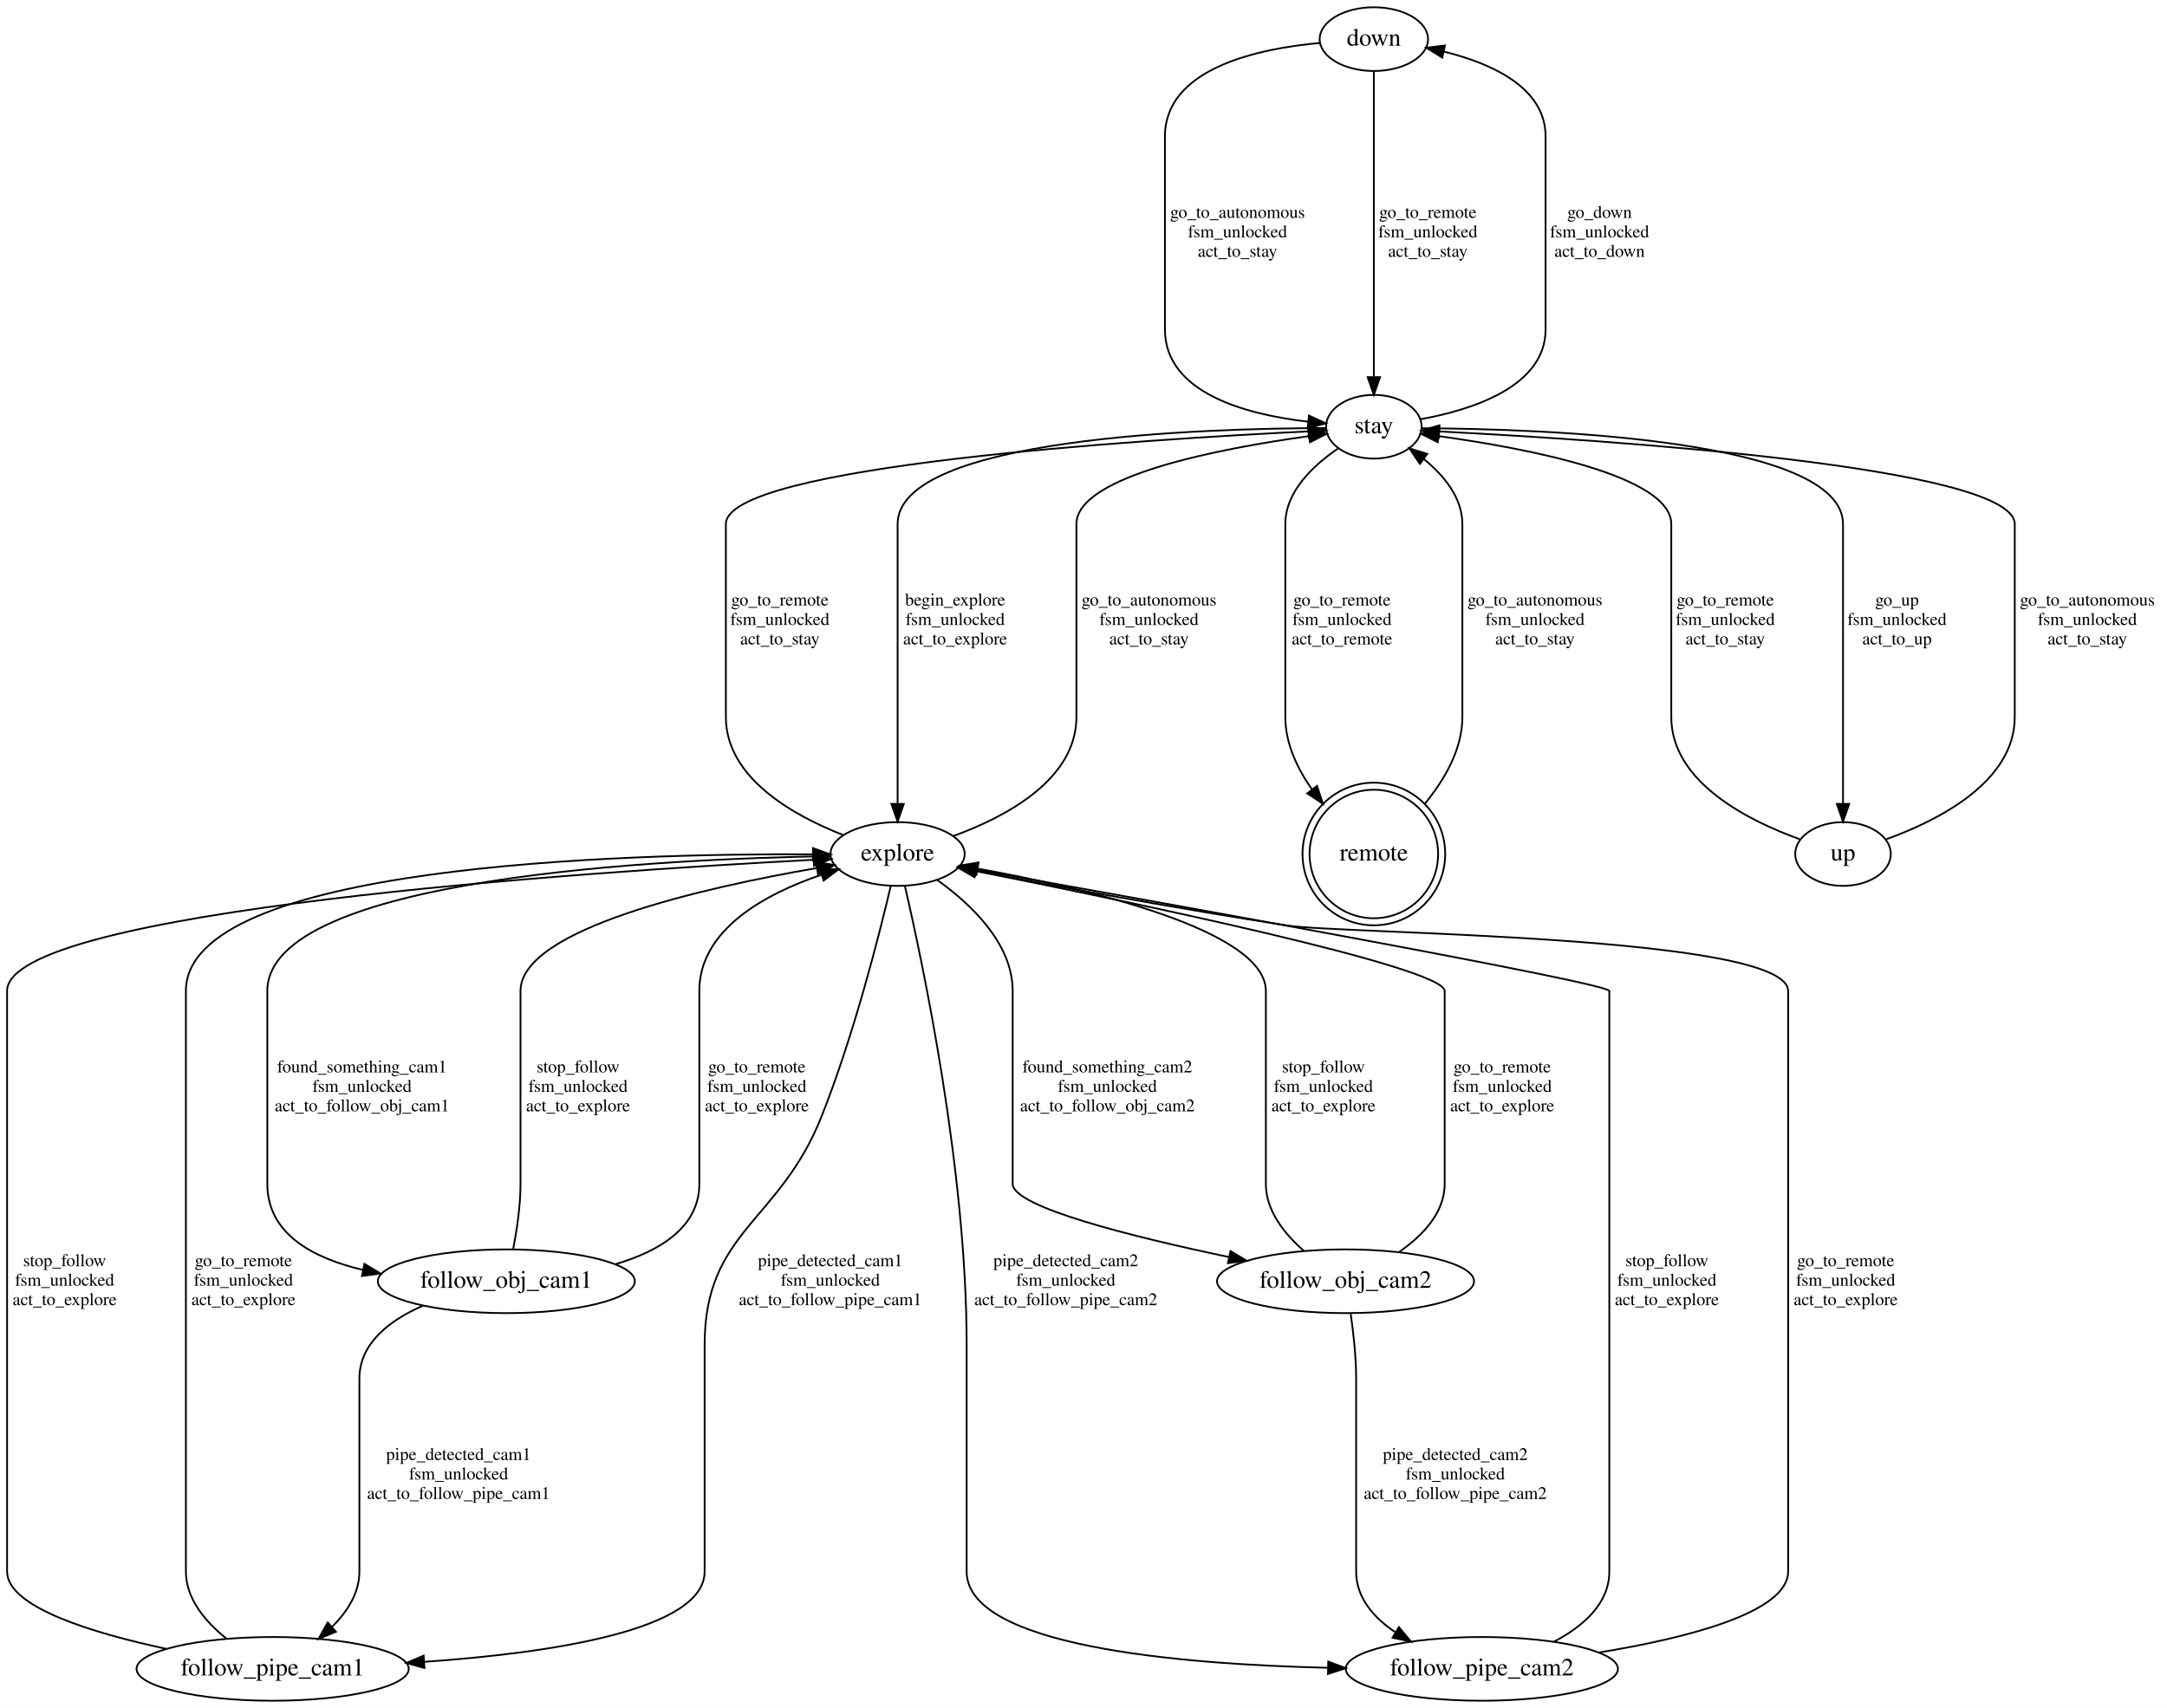
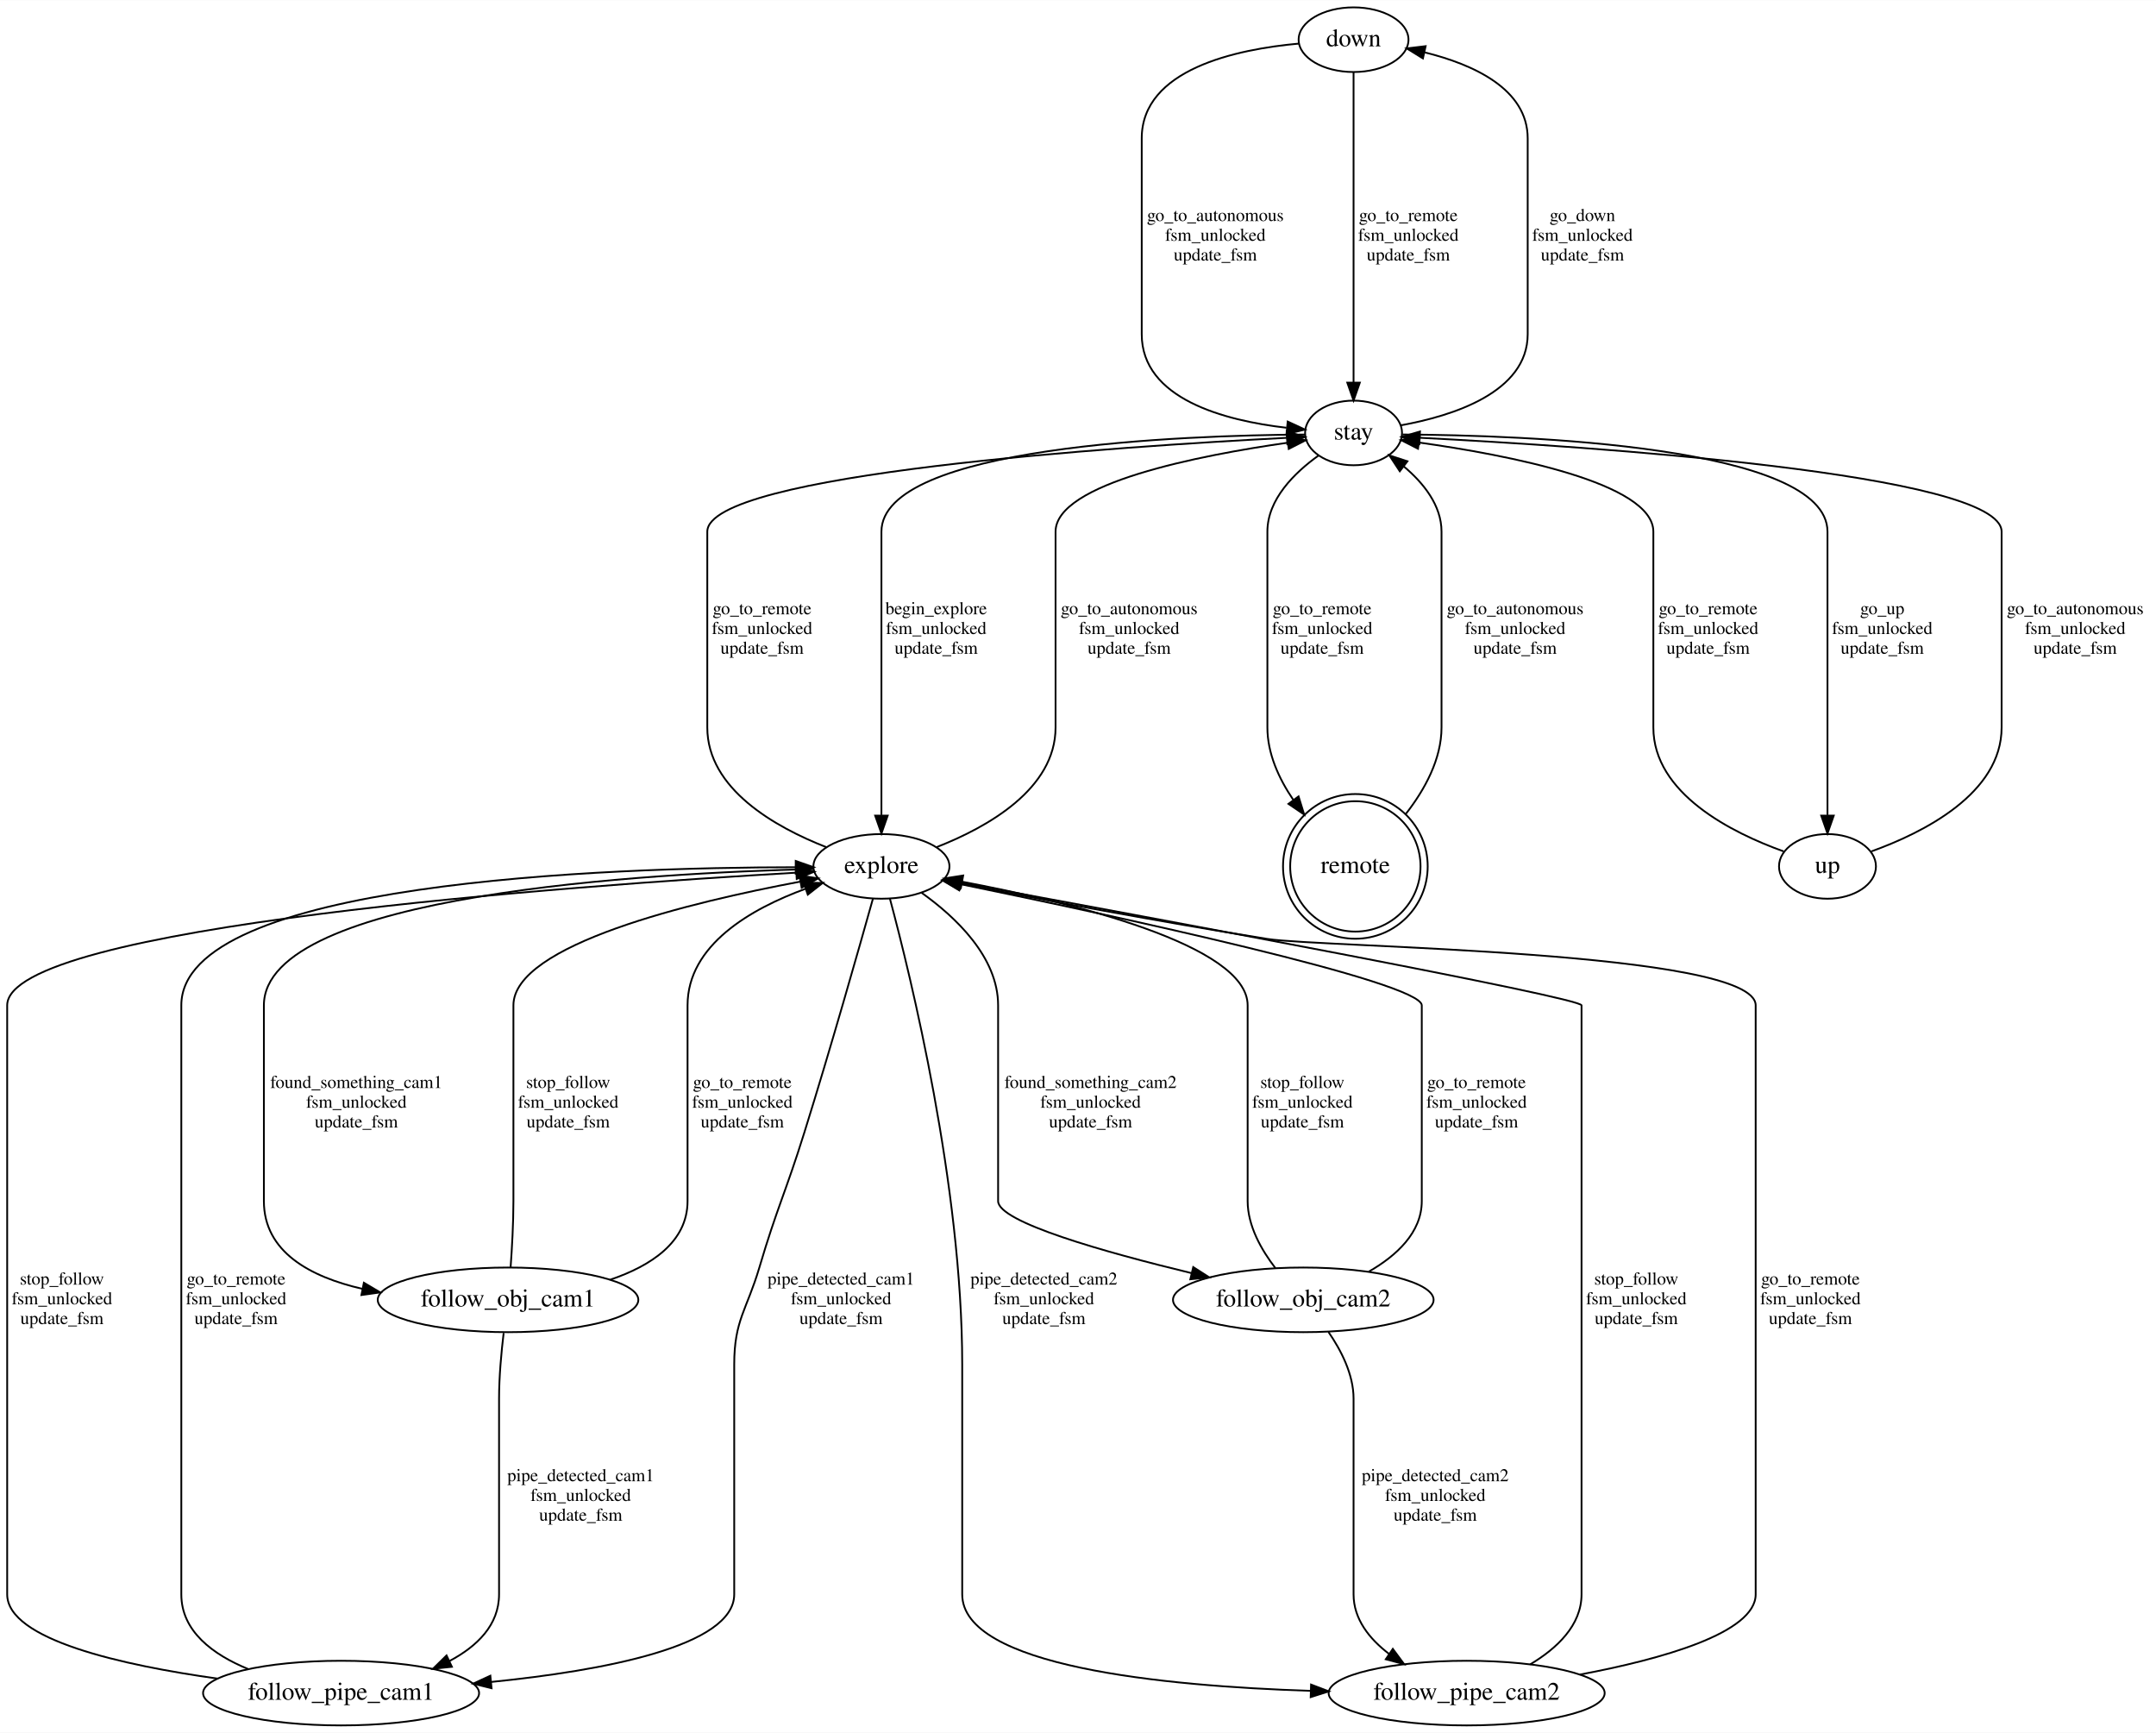
- <svg xmlns="http://www.w3.org/2000/svg" width="1224pt" height="965pt" viewBox="0.00 0.00 1224.00 964.79">
+ <svg xmlns="http://www.w3.org/2000/svg" width="1201pt" height="965pt" viewBox="0.00 0.00 1201.00 964.79">
  <g id="graph0" class="graph" transform="scale(1 1) rotate(0) translate(4 960.794)">
-     <polygon fill="white" stroke="none" points="-4,4 -4,-960.794 1220,-960.794 1220,4 -4,4" />
+     <polygon fill="white" stroke="none" points="-4,4 -4,-960.794 1197,-960.794 1197,4 -4,4" />
    <g id="node1" class="node">
-       <ellipse fill="none" stroke="black" cx="772" cy="-938.794" rx="30.595" ry="18" />
-       <text text-anchor="middle" x="772" y="-935.094" font-family="Times,serif" font-size="14.00">down</text>
+       <ellipse fill="none" stroke="black" cx="750" cy="-938.794" rx="30.595" ry="18" />
+       <text text-anchor="middle" x="750" y="-935.094" font-family="Times,serif" font-size="14.00">down</text>
    </g>
    <g id="node8" class="node">
-       <ellipse fill="none" stroke="black" cx="772" cy="-719.794" rx="27" ry="18" />
-       <text text-anchor="middle" x="772" y="-716.094" font-family="Times,serif" font-size="14.00">stay</text>
+       <ellipse fill="none" stroke="black" cx="750" cy="-719.794" rx="27" ry="18" />
+       <text text-anchor="middle" x="750" y="-716.094" font-family="Times,serif" font-size="14.00">stay</text>
    </g>
    <g id="edge1" class="edge">
-       <path fill="none" stroke="black" d="M741.612,-936.629C706.65,-933.471 654,-922.319 654,-883.794 654,-883.794 654,-883.794 654,-774.794 654,-738.757 700.067,-726.672 734.634,-722.676" />
-       <polygon fill="black" stroke="black" points="735.313,-726.126 744.928,-721.678 734.637,-719.159 735.313,-726.126" />
-       <text text-anchor="middle" x="695" y="-837.794" font-family="Times,serif" font-size="10.00">go_to_autonomous</text>
-       <text text-anchor="middle" x="695" y="-826.794" font-family="Times,serif" font-size="10.00">fsm_unlocked</text>
-       <text text-anchor="middle" x="695" y="-815.794" font-family="Times,serif" font-size="10.00">act_to_stay</text>
+       <path fill="none" stroke="black" d="M719.612,-936.629C684.65,-933.471 632,-922.319 632,-883.794 632,-883.794 632,-883.794 632,-774.794 632,-738.757 678.067,-726.672 712.634,-722.676" />
+       <polygon fill="black" stroke="black" points="713.313,-726.126 722.928,-721.678 712.637,-719.159 713.313,-726.126" />
+       <text text-anchor="middle" x="673" y="-837.794" font-family="Times,serif" font-size="10.00">go_to_autonomous</text>
+       <text text-anchor="middle" x="673" y="-826.794" font-family="Times,serif" font-size="10.00">fsm_unlocked</text>
+       <text text-anchor="middle" x="673" y="-815.794" font-family="Times,serif" font-size="10.00">update_fsm</text>
    </g>
    <g id="edge2" class="edge">
-       <path fill="none" stroke="black" d="M772,-920.769C772,-910.139 772,-896.169 772,-883.794 772,-883.794 772,-883.794 772,-774.794 772,-766.092 772,-756.603 772,-748.04" />
-       <polygon fill="black" stroke="black" points="775.5,-747.818 772,-737.818 768.5,-747.818 775.5,-747.818" />
-       <text text-anchor="middle" x="802.5" y="-837.794" font-family="Times,serif" font-size="10.00">go_to_remote</text>
-       <text text-anchor="middle" x="802.5" y="-826.794" font-family="Times,serif" font-size="10.00">fsm_unlocked</text>
-       <text text-anchor="middle" x="802.5" y="-815.794" font-family="Times,serif" font-size="10.00">act_to_stay</text>
+       <path fill="none" stroke="black" d="M750,-920.769C750,-910.139 750,-896.169 750,-883.794 750,-883.794 750,-883.794 750,-774.794 750,-766.092 750,-756.603 750,-748.04" />
+       <polygon fill="black" stroke="black" points="753.5,-747.818 750,-737.818 746.5,-747.818 753.5,-747.818" />
+       <text text-anchor="middle" x="780.5" y="-837.794" font-family="Times,serif" font-size="10.00">go_to_remote</text>
+       <text text-anchor="middle" x="780.5" y="-826.794" font-family="Times,serif" font-size="10.00">fsm_unlocked</text>
+       <text text-anchor="middle" x="780.5" y="-815.794" font-family="Times,serif" font-size="10.00">update_fsm</text>
    </g>
    <g id="node2" class="node">
-       <ellipse fill="none" stroke="black" cx="503" cy="-478.397" rx="37.894" ry="18" />
-       <text text-anchor="middle" x="503" y="-474.697" font-family="Times,serif" font-size="14.00">explore</text>
+       <ellipse fill="none" stroke="black" cx="487" cy="-478.397" rx="37.894" ry="18" />
+       <text text-anchor="middle" x="487" y="-474.697" font-family="Times,serif" font-size="14.00">explore</text>
    </g>
    <g id="node3" class="node">
-       <ellipse fill="none" stroke="black" cx="282" cy="-237" rx="72.588" ry="18" />
-       <text text-anchor="middle" x="282" y="-233.3" font-family="Times,serif" font-size="14.00">follow_obj_cam1</text>
+       <ellipse fill="none" stroke="black" cx="279" cy="-237" rx="72.588" ry="18" />
+       <text text-anchor="middle" x="279" y="-233.3" font-family="Times,serif" font-size="14.00">follow_obj_cam1</text>
    </g>
    <g id="edge4" class="edge">
-       <path fill="none" stroke="black" d="M465.239,-477.207C373.618,-475.731 147,-465.556 147,-401 147,-401 147,-401 147,-292 147,-263.991 172.361,-250.118 201.098,-243.388" />
-       <polygon fill="black" stroke="black" points="201.849,-246.807 210.942,-241.369 200.443,-239.949 201.849,-246.807" />
-       <text text-anchor="middle" x="200.5" y="-355" font-family="Times,serif" font-size="10.00">found_something_cam1</text>
-       <text text-anchor="middle" x="200.5" y="-344" font-family="Times,serif" font-size="10.00">fsm_unlocked</text>
-       <text text-anchor="middle" x="200.5" y="-333" font-family="Times,serif" font-size="10.00">act_to_follow_obj_cam1</text>
+       <path fill="none" stroke="black" d="M449.202,-476.922C359.84,-474.778 143,-463.171 143,-401 143,-401 143,-401 143,-292 143,-263.698 168.756,-249.802 197.851,-243.134" />
+       <polygon fill="black" stroke="black" points="198.695,-246.535 207.814,-241.14 197.321,-239.671 198.695,-246.535" />
+       <text text-anchor="middle" x="194.5" y="-355" font-family="Times,serif" font-size="10.00">found_something_cam1</text>
+       <text text-anchor="middle" x="194.5" y="-344" font-family="Times,serif" font-size="10.00">fsm_unlocked</text>
+       <text text-anchor="middle" x="194.5" y="-333" font-family="Times,serif" font-size="10.00">update_fsm</text>
    </g>
    <g id="node4" class="node">
-       <ellipse fill="none" stroke="black" cx="756" cy="-237" rx="72.588" ry="18" />
-       <text text-anchor="middle" x="756" y="-233.3" font-family="Times,serif" font-size="14.00">follow_obj_cam2</text>
+       <ellipse fill="none" stroke="black" cx="722" cy="-237" rx="72.588" ry="18" />
+       <text text-anchor="middle" x="722" y="-233.3" font-family="Times,serif" font-size="14.00">follow_obj_cam2</text>
    </g>
    <g id="edge5" class="edge">
-       <path fill="none" stroke="black" d="M525.369,-463.71C544.171,-450.305 568,-427.992 568,-401 568,-401 568,-401 568,-292 568,-278.933 635.962,-262.058 690.162,-250.678" />
-       <polygon fill="black" stroke="black" points="691.02,-254.074 700.103,-248.619 689.601,-247.22 691.02,-254.074" />
-       <text text-anchor="middle" x="621.5" y="-355" font-family="Times,serif" font-size="10.00">found_something_cam2</text>
-       <text text-anchor="middle" x="621.5" y="-344" font-family="Times,serif" font-size="10.00">fsm_unlocked</text>
-       <text text-anchor="middle" x="621.5" y="-333" font-family="Times,serif" font-size="10.00">act_to_follow_obj_cam2</text>
+       <path fill="none" stroke="black" d="M509.369,-463.71C528.171,-450.305 552,-427.992 552,-401 552,-401 552,-401 552,-292 552,-280.303 611.217,-263.603 659.751,-251.88" />
+       <polygon fill="black" stroke="black" points="660.691,-255.254 669.607,-249.531 659.068,-248.445 660.691,-255.254" />
+       <text text-anchor="middle" x="603.5" y="-355" font-family="Times,serif" font-size="10.00">found_something_cam2</text>
+       <text text-anchor="middle" x="603.5" y="-344" font-family="Times,serif" font-size="10.00">fsm_unlocked</text>
+       <text text-anchor="middle" x="603.5" y="-333" font-family="Times,serif" font-size="10.00">update_fsm</text>
    </g>
    <g id="node5" class="node">
-       <ellipse fill="none" stroke="black" cx="150" cy="-18" rx="76.887" ry="18" />
-       <text text-anchor="middle" x="150" y="-14.3" font-family="Times,serif" font-size="14.00">follow_pipe_cam1</text>
+       <ellipse fill="none" stroke="black" cx="186" cy="-18" rx="76.887" ry="18" />
+       <text text-anchor="middle" x="186" y="-14.3" font-family="Times,serif" font-size="14.00">follow_pipe_cam1</text>
    </g>
    <g id="edge6" class="edge">
-       <path fill="none" stroke="black" d="M499.116,-460.247C492.561,-432.394 478.217,-375.826 460,-330 436.209,-270.154 394,-265.402 394,-201 394,-201 394,-201 394,-73 394,-39.66 306.055,-26.888 235.763,-22.005" />
-       <polygon fill="black" stroke="black" points="235.738,-18.497 225.532,-21.341 235.284,-25.482 235.738,-18.497" />
-       <text text-anchor="middle" x="465" y="-245.5" font-family="Times,serif" font-size="10.00">pipe_detected_cam1</text>
-       <text text-anchor="middle" x="465" y="-234.5" font-family="Times,serif" font-size="10.00">fsm_unlocked</text>
-       <text text-anchor="middle" x="465" y="-223.5" font-family="Times,serif" font-size="10.00">act_to_follow_pipe_cam1</text>
+       <path fill="none" stroke="black" d="M482.305,-460.535C474.613,-433.085 458.705,-377.071 444,-330 433.522,-296.462 428.97,-288.692 419,-255 411.965,-231.226 405,-225.793 405,-201 405,-201 405,-201 405,-73 405,-43.974 331.559,-30.456 269.736,-24.22" />
+       <polygon fill="black" stroke="black" points="269.821,-20.712 259.533,-23.244 269.155,-27.68 269.821,-20.712" />
+       <text text-anchor="middle" x="464.5" y="-245.5" font-family="Times,serif" font-size="10.00">pipe_detected_cam1</text>
+       <text text-anchor="middle" x="464.5" y="-234.5" font-family="Times,serif" font-size="10.00">fsm_unlocked</text>
+       <text text-anchor="middle" x="464.5" y="-223.5" font-family="Times,serif" font-size="10.00">update_fsm</text>
    </g>
    <g id="node6" class="node">
-       <ellipse fill="none" stroke="black" cx="833" cy="-18" rx="76.887" ry="18" />
-       <text text-anchor="middle" x="833" y="-14.3" font-family="Times,serif" font-size="14.00">follow_pipe_cam2</text>
+       <ellipse fill="none" stroke="black" cx="813" cy="-18" rx="76.887" ry="18" />
+       <text text-anchor="middle" x="813" y="-14.3" font-family="Times,serif" font-size="14.00">follow_pipe_cam2</text>
    </g>
    <g id="edge7" class="edge">
-       <path fill="none" stroke="black" d="M507.1,-460.372C517.113,-417.249 542,-300.103 542,-201 542,-201 542,-201 542,-73 542,-31.049 660.387,-20.645 746.14,-18.611" />
-       <polygon fill="black" stroke="black" points="746.236,-22.11 756.163,-18.407 746.093,-15.111 746.236,-22.11" />
-       <text text-anchor="middle" x="598" y="-245.5" font-family="Times,serif" font-size="10.00">pipe_detected_cam2</text>
-       <text text-anchor="middle" x="598" y="-234.5" font-family="Times,serif" font-size="10.00">fsm_unlocked</text>
-       <text text-anchor="middle" x="598" y="-223.5" font-family="Times,serif" font-size="10.00">act_to_follow_pipe_cam2</text>
+       <path fill="none" stroke="black" d="M491.731,-460.411C503.284,-417.378 532,-300.423 532,-201 532,-201 532,-201 532,-73 532,-32.942 643.52,-21.924 726.05,-19.255" />
+       <polygon fill="black" stroke="black" points="726.32,-22.749 736.216,-18.963 726.119,-15.752 726.32,-22.749" />
+       <text text-anchor="middle" x="577.5" y="-245.5" font-family="Times,serif" font-size="10.00">pipe_detected_cam2</text>
+       <text text-anchor="middle" x="577.5" y="-234.5" font-family="Times,serif" font-size="10.00">fsm_unlocked</text>
+       <text text-anchor="middle" x="577.5" y="-223.5" font-family="Times,serif" font-size="10.00">update_fsm</text>
    </g>
    <g id="edge3" class="edge">
-       <path fill="none" stroke="black" d="M534.403,-488.527C564.052,-499.305 604,-520.396 604,-555.794 604,-664.794 604,-664.794 604,-664.794 604,-692.18 685.938,-707.652 735.367,-714.493" />
-       <polygon fill="black" stroke="black" points="735.006,-717.976 745.38,-715.824 735.928,-711.037 735.006,-717.976" />
-       <text text-anchor="middle" x="645" y="-618.794" font-family="Times,serif" font-size="10.00">go_to_autonomous</text>
-       <text text-anchor="middle" x="645" y="-607.794" font-family="Times,serif" font-size="10.00">fsm_unlocked</text>
-       <text text-anchor="middle" x="645" y="-596.794" font-family="Times,serif" font-size="10.00">act_to_stay</text>
+       <path fill="none" stroke="black" d="M517.691,-489.1C546.109,-500.228 584,-521.496 584,-555.794 584,-664.794 584,-664.794 584,-664.794 584,-691.814 664.54,-707.392 713.42,-714.358" />
+       <polygon fill="black" stroke="black" points="712.947,-717.826 723.329,-715.715 713.897,-710.891 712.947,-717.826" />
+       <text text-anchor="middle" x="625" y="-618.794" font-family="Times,serif" font-size="10.00">go_to_autonomous</text>
+       <text text-anchor="middle" x="625" y="-607.794" font-family="Times,serif" font-size="10.00">fsm_unlocked</text>
+       <text text-anchor="middle" x="625" y="-596.794" font-family="Times,serif" font-size="10.00">update_fsm</text>
    </g>
    <g id="edge8" class="edge">
-       <path fill="none" stroke="black" d="M472.309,-489.1C443.891,-500.228 406,-521.496 406,-555.794 406,-664.794 406,-664.794 406,-664.794 406,-697.804 642.021,-712.62 734.997,-717.176" />
-       <polygon fill="black" stroke="black" points="734.932,-720.677 745.087,-717.657 735.265,-713.685 734.932,-720.677" />
-       <text text-anchor="middle" x="436.5" y="-618.794" font-family="Times,serif" font-size="10.00">go_to_remote</text>
-       <text text-anchor="middle" x="436.5" y="-607.794" font-family="Times,serif" font-size="10.00">fsm_unlocked</text>
-       <text text-anchor="middle" x="436.5" y="-596.794" font-family="Times,serif" font-size="10.00">act_to_stay</text>
+       <path fill="none" stroke="black" d="M456.309,-489.1C427.891,-500.228 390,-521.496 390,-555.794 390,-664.794 390,-664.794 390,-664.794 390,-697.165 620.597,-712.31 712.678,-717.067" />
+       <polygon fill="black" stroke="black" points="712.778,-720.576 722.941,-717.583 713.13,-713.585 712.778,-720.576" />
+       <text text-anchor="middle" x="420.5" y="-618.794" font-family="Times,serif" font-size="10.00">go_to_remote</text>
+       <text text-anchor="middle" x="420.5" y="-607.794" font-family="Times,serif" font-size="10.00">fsm_unlocked</text>
+       <text text-anchor="middle" x="420.5" y="-596.794" font-family="Times,serif" font-size="10.00">update_fsm</text>
    </g>
    <g id="edge10" class="edge">
-       <path fill="none" stroke="black" d="M285.906,-255.413C287.937,-265.947 290,-279.679 290,-292 290,-401 290,-401 290,-401 290,-436.26 394.728,-459.634 457.313,-470.455" />
-       <polygon fill="black" stroke="black" points="456.906,-473.935 467.349,-472.145 458.069,-467.033 456.906,-473.935" />
-       <text text-anchor="middle" x="322.5" y="-355" font-family="Times,serif" font-size="10.00">stop_follow</text>
-       <text text-anchor="middle" x="322.5" y="-344" font-family="Times,serif" font-size="10.00">fsm_unlocked</text>
-       <text text-anchor="middle" x="322.5" y="-333" font-family="Times,serif" font-size="10.00">act_to_explore</text>
+       <path fill="none" stroke="black" d="M280.43,-255.011C281.202,-265.636 282,-279.606 282,-292 282,-401 282,-401 282,-401 282,-434.84 381.322,-458.585 441.699,-469.893" />
+       <polygon fill="black" stroke="black" points="441.293,-473.376 451.759,-471.73 442.551,-466.49 441.293,-473.376" />
+       <text text-anchor="middle" x="312.5" y="-355" font-family="Times,serif" font-size="10.00">stop_follow</text>
+       <text text-anchor="middle" x="312.5" y="-344" font-family="Times,serif" font-size="10.00">fsm_unlocked</text>
+       <text text-anchor="middle" x="312.5" y="-333" font-family="Times,serif" font-size="10.00">update_fsm</text>
    </g>
    <g id="edge11" class="edge">
-       <path fill="none" stroke="black" d="M343.825,-246.712C368.427,-254.003 391,-267.397 391,-292 391,-401 391,-401 391,-401 391,-435.876 428.521,-455.973 460.128,-466.715" />
-       <polygon fill="black" stroke="black" points="459.109,-470.064 469.7,-469.755 461.228,-463.392 459.109,-470.064" />
-       <text text-anchor="middle" x="423.5" y="-355" font-family="Times,serif" font-size="10.00">go_to_remote</text>
-       <text text-anchor="middle" x="423.5" y="-344" font-family="Times,serif" font-size="10.00">fsm_unlocked</text>
-       <text text-anchor="middle" x="423.5" y="-333" font-family="Times,serif" font-size="10.00">act_to_explore</text>
+       <path fill="none" stroke="black" d="M336.011,-248.251C358.468,-255.879 379,-269.112 379,-292 379,-401 379,-401 379,-401 379,-434.677 414.432,-454.839 444.707,-465.919" />
+       <polygon fill="black" stroke="black" points="443.709,-469.277 454.303,-469.203 445.975,-462.654 443.709,-469.277" />
+       <text text-anchor="middle" x="409.5" y="-355" font-family="Times,serif" font-size="10.00">go_to_remote</text>
+       <text text-anchor="middle" x="409.5" y="-344" font-family="Times,serif" font-size="10.00">fsm_unlocked</text>
+       <text text-anchor="middle" x="409.5" y="-333" font-family="Times,serif" font-size="10.00">update_fsm</text>
    </g>
    <g id="edge9" class="edge">
-       <path fill="none" stroke="black" d="M234.681,-223.106C216.042,-214.898 199,-201.942 199,-182 199,-182 199,-182 199,-73 199,-60.835 192.096,-50.194 183.471,-41.647" />
-       <polygon fill="black" stroke="black" points="185.741,-38.983 175.935,-34.973 181.1,-44.223 185.741,-38.983" />
-       <text text-anchor="middle" x="255" y="-136" font-family="Times,serif" font-size="10.00">pipe_detected_cam1</text>
-       <text text-anchor="middle" x="255" y="-125" font-family="Times,serif" font-size="10.00">fsm_unlocked</text>
-       <text text-anchor="middle" x="255" y="-114" font-family="Times,serif" font-size="10.00">act_to_follow_pipe_cam1</text>
+       <path fill="none" stroke="black" d="M276.559,-218.528C275.289,-207.974 274,-194.24 274,-182 274,-182 274,-182 274,-73 274,-55.918 261.806,-44.071 246.496,-35.928" />
+       <polygon fill="black" stroke="black" points="247.729,-32.64 237.19,-31.55 244.749,-38.974 247.729,-32.64" />
+       <text text-anchor="middle" x="319.5" y="-136" font-family="Times,serif" font-size="10.00">pipe_detected_cam1</text>
+       <text text-anchor="middle" x="319.5" y="-125" font-family="Times,serif" font-size="10.00">fsm_unlocked</text>
+       <text text-anchor="middle" x="319.5" y="-114" font-family="Times,serif" font-size="10.00">update_fsm</text>
    </g>
    <g id="edge13" class="edge">
-       <path fill="none" stroke="black" d="M732.446,-254.196C721.558,-263.725 711,-276.868 711,-292 711,-401 711,-401 711,-401 711,-435.366 609.689,-458.974 548.478,-470.102" />
-       <polygon fill="black" stroke="black" points="547.521,-466.717 538.284,-471.907 548.742,-473.61 547.521,-466.717" />
-       <text text-anchor="middle" x="743.5" y="-355" font-family="Times,serif" font-size="10.00">stop_follow</text>
-       <text text-anchor="middle" x="743.5" y="-344" font-family="Times,serif" font-size="10.00">fsm_unlocked</text>
-       <text text-anchor="middle" x="743.5" y="-333" font-family="Times,serif" font-size="10.00">act_to_explore</text>
+       <path fill="none" stroke="black" d="M706.5,-254.622C698.75,-264.663 691,-278.163 691,-292 691,-401 691,-401 691,-401 691,-434.695 592.162,-458.497 532.08,-469.853" />
+       <polygon fill="black" stroke="black" points="531.269,-466.443 522.069,-471.698 532.538,-473.327 531.269,-466.443" />
+       <text text-anchor="middle" x="721.5" y="-355" font-family="Times,serif" font-size="10.00">stop_follow</text>
+       <text text-anchor="middle" x="721.5" y="-344" font-family="Times,serif" font-size="10.00">fsm_unlocked</text>
+       <text text-anchor="middle" x="721.5" y="-333" font-family="Times,serif" font-size="10.00">update_fsm</text>
    </g>
    <g id="edge14" class="edge">
-       <path fill="none" stroke="black" d="M786.295,-253.579C799.489,-262.7 812,-275.658 812,-292 812,-401 812,-401 812,-401 812,-414.475 632.584,-451.773 547.18,-468.764" />
-       <polygon fill="black" stroke="black" points="546.378,-465.355 537.249,-470.732 547.739,-472.221 546.378,-465.355" />
-       <text text-anchor="middle" x="844.5" y="-355" font-family="Times,serif" font-size="10.00">go_to_remote</text>
-       <text text-anchor="middle" x="844.5" y="-344" font-family="Times,serif" font-size="10.00">fsm_unlocked</text>
-       <text text-anchor="middle" x="844.5" y="-333" font-family="Times,serif" font-size="10.00">act_to_explore</text>
+       <path fill="none" stroke="black" d="M758.475,-252.706C773.739,-261.475 788,-274.382 788,-292 788,-401 788,-401 788,-401 788,-414.084 614.871,-451.264 531.217,-468.465" />
+       <polygon fill="black" stroke="black" points="530.33,-465.074 521.235,-470.51 531.734,-471.932 530.33,-465.074" />
+       <text text-anchor="middle" x="818.5" y="-355" font-family="Times,serif" font-size="10.00">go_to_remote</text>
+       <text text-anchor="middle" x="818.5" y="-344" font-family="Times,serif" font-size="10.00">fsm_unlocked</text>
+       <text text-anchor="middle" x="818.5" y="-333" font-family="Times,serif" font-size="10.00">update_fsm</text>
    </g>
    <g id="edge12" class="edge">
-       <path fill="none" stroke="black" d="M758.93,-218.544C760.453,-207.996 762,-194.263 762,-182 762,-182 762,-182 762,-73 762,-58.278 771.79,-47.044 784.1,-38.737" />
-       <polygon fill="black" stroke="black" points="786.154,-41.587 792.935,-33.447 782.557,-35.581 786.154,-41.587" />
-       <text text-anchor="middle" x="818" y="-136" font-family="Times,serif" font-size="10.00">pipe_detected_cam2</text>
-       <text text-anchor="middle" x="818" y="-125" font-family="Times,serif" font-size="10.00">fsm_unlocked</text>
-       <text text-anchor="middle" x="818" y="-114" font-family="Times,serif" font-size="10.00">act_to_follow_pipe_cam2</text>
+       <path fill="none" stroke="black" d="M736,-219.138C743,-209.017 750,-195.517 750,-182 750,-182 750,-182 750,-73 750,-59.206 758.815,-48.175 769.85,-39.772" />
+       <polygon fill="black" stroke="black" points="771.875,-42.627 778.183,-34.114 767.944,-36.835 771.875,-42.627" />
+       <text text-anchor="middle" x="795.5" y="-136" font-family="Times,serif" font-size="10.00">pipe_detected_cam2</text>
+       <text text-anchor="middle" x="795.5" y="-125" font-family="Times,serif" font-size="10.00">fsm_unlocked</text>
+       <text text-anchor="middle" x="795.5" y="-114" font-family="Times,serif" font-size="10.00">update_fsm</text>
    </g>
    <g id="edge15" class="edge">
-       <path fill="none" stroke="black" d="M89.854,-29.335C48.122,-38.275 0,-52.934 0,-73 0,-401 0,-401 0,-401 0,-446.802 330.206,-468.536 455.532,-475.136" />
-       <polygon fill="black" stroke="black" points="455.437,-478.635 465.604,-475.657 455.798,-471.645 455.437,-478.635" />
-       <text text-anchor="middle" x="32.5" y="-245.5" font-family="Times,serif" font-size="10.00">stop_follow</text>
-       <text text-anchor="middle" x="32.5" y="-234.5" font-family="Times,serif" font-size="10.00">fsm_unlocked</text>
-       <text text-anchor="middle" x="32.5" y="-223.5" font-family="Times,serif" font-size="10.00">act_to_explore</text>
+       <path fill="none" stroke="black" d="M117.269,-26.062C64.284,-33.482 0,-47.697 0,-73 0,-401 0,-401 0,-401 0,-445.178 316.82,-467.791 439.386,-474.886" />
+       <polygon fill="black" stroke="black" points="439.412,-478.393 449.595,-475.467 439.81,-471.405 439.412,-478.393" />
+       <text text-anchor="middle" x="30.5" y="-245.5" font-family="Times,serif" font-size="10.00">stop_follow</text>
+       <text text-anchor="middle" x="30.5" y="-234.5" font-family="Times,serif" font-size="10.00">fsm_unlocked</text>
+       <text text-anchor="middle" x="30.5" y="-223.5" font-family="Times,serif" font-size="10.00">update_fsm</text>
    </g>
    <g id="edge16" class="edge">
-       <path fill="none" stroke="black" d="M124.065,-34.973C112.312,-44.355 101,-57.429 101,-73 101,-401 101,-401 101,-401 101,-472.33 348.36,-478.762 455.009,-478.221" />
-       <polygon fill="black" stroke="black" points="455.207,-481.72 465.181,-478.146 455.155,-474.72 455.207,-481.72" />
-       <text text-anchor="middle" x="133.5" y="-245.5" font-family="Times,serif" font-size="10.00">go_to_remote</text>
-       <text text-anchor="middle" x="133.5" y="-234.5" font-family="Times,serif" font-size="10.00">fsm_unlocked</text>
-       <text text-anchor="middle" x="133.5" y="-223.5" font-family="Times,serif" font-size="10.00">act_to_explore</text>
+       <path fill="none" stroke="black" d="M134.228,-31.395C114.649,-39.435 97,-52.397 97,-73 97,-401 97,-401 97,-401 97,-469.956 334.764,-477.805 438.999,-477.933" />
+       <polygon fill="black" stroke="black" points="439.255,-481.433 449.251,-477.921 439.247,-474.433 439.255,-481.433" />
+       <text text-anchor="middle" x="127.5" y="-245.5" font-family="Times,serif" font-size="10.00">go_to_remote</text>
+       <text text-anchor="middle" x="127.5" y="-234.5" font-family="Times,serif" font-size="10.00">fsm_unlocked</text>
+       <text text-anchor="middle" x="127.5" y="-223.5" font-family="Times,serif" font-size="10.00">update_fsm</text>
    </g>
    <g id="edge17" class="edge">
-       <path fill="none" stroke="black" d="M873.629,-33.303C889.961,-41.868 905,-54.719 905,-73 905,-401 905,-401 905,-401 905,-405.506 652.246,-450.9 547.572,-469.506" />
-       <polygon fill="black" stroke="black" points="546.856,-466.078 537.622,-471.273 548.08,-472.97 546.856,-466.078" />
-       <text text-anchor="middle" x="937.5" y="-245.5" font-family="Times,serif" font-size="10.00">stop_follow</text>
-       <text text-anchor="middle" x="937.5" y="-234.5" font-family="Times,serif" font-size="10.00">fsm_unlocked</text>
-       <text text-anchor="middle" x="937.5" y="-223.5" font-family="Times,serif" font-size="10.00">act_to_explore</text>
+       <path fill="none" stroke="black" d="M848.369,-33.979C863.171,-42.815 877,-55.7 877,-73 877,-401 877,-401 877,-401 877,-405.357 634.033,-450.431 531.646,-469.231" />
+       <polygon fill="black" stroke="black" points="530.814,-465.825 521.61,-471.073 532.077,-472.711 530.814,-465.825" />
+       <text text-anchor="middle" x="907.5" y="-245.5" font-family="Times,serif" font-size="10.00">stop_follow</text>
+       <text text-anchor="middle" x="907.5" y="-234.5" font-family="Times,serif" font-size="10.00">fsm_unlocked</text>
+       <text text-anchor="middle" x="907.5" y="-223.5" font-family="Times,serif" font-size="10.00">update_fsm</text>
    </g>
    <g id="edge18" class="edge">
-       <path fill="none" stroke="black" d="M898.897,-27.211C947.787,-35.209 1006,-49.638 1006,-73 1006,-401 1006,-401 1006,-401 1006,-432.712 754.339,-433.148 723,-438 661.812,-447.473 591.427,-460.443 547.084,-468.871" />
-       <polygon fill="black" stroke="black" points="546.38,-465.442 537.212,-470.753 547.691,-472.318 546.38,-465.442" />
-       <text text-anchor="middle" x="1038.5" y="-245.5" font-family="Times,serif" font-size="10.00">go_to_remote</text>
-       <text text-anchor="middle" x="1038.5" y="-234.5" font-family="Times,serif" font-size="10.00">fsm_unlocked</text>
-       <text text-anchor="middle" x="1038.5" y="-223.5" font-family="Times,serif" font-size="10.00">act_to_explore</text>
+       <path fill="none" stroke="black" d="M876.169,-28.334C921.274,-36.842 974,-51.405 974,-73 974,-401 974,-401 974,-401 974,-431.501 732.12,-433.194 702,-438 642.676,-447.465 574.505,-460.29 531.115,-468.699" />
+       <polygon fill="black" stroke="black" points="530.322,-465.288 521.174,-470.633 531.659,-472.159 530.322,-465.288" />
+       <text text-anchor="middle" x="1004.5" y="-245.5" font-family="Times,serif" font-size="10.00">go_to_remote</text>
+       <text text-anchor="middle" x="1004.5" y="-234.5" font-family="Times,serif" font-size="10.00">fsm_unlocked</text>
+       <text text-anchor="middle" x="1004.5" y="-223.5" font-family="Times,serif" font-size="10.00">update_fsm</text>
    </g>
    <g id="node7" class="node">
-       <ellipse fill="none" stroke="black" cx="772" cy="-478.397" rx="36.304" ry="36.304" />
-       <ellipse fill="none" stroke="black" cx="772" cy="-478.397" rx="40.294" ry="40.294" />
-       <text text-anchor="middle" x="772" y="-474.697" font-family="Times,serif" font-size="14.00">remote</text>
+       <ellipse fill="none" stroke="black" cx="751" cy="-478.397" rx="36.304" ry="36.304" />
+       <ellipse fill="none" stroke="black" cx="751" cy="-478.397" rx="40.294" ry="40.294" />
+       <text text-anchor="middle" x="751" y="-474.697" font-family="Times,serif" font-size="14.00">remote</text>
    </g>
    <g id="edge19" class="edge">
-       <path fill="none" stroke="black" d="M800.795,-506.804C811.91,-520.296 822,-537.564 822,-555.794 822,-664.794 822,-664.794 822,-664.794 822,-679.701 811.613,-692.237 800.308,-701.467" />
-       <polygon fill="black" stroke="black" points="797.998,-698.823 792.049,-707.59 802.166,-704.446 797.998,-698.823" />
-       <text text-anchor="middle" x="863" y="-618.794" font-family="Times,serif" font-size="10.00">go_to_autonomous</text>
-       <text text-anchor="middle" x="863" y="-607.794" font-family="Times,serif" font-size="10.00">fsm_unlocked</text>
-       <text text-anchor="middle" x="863" y="-596.794" font-family="Times,serif" font-size="10.00">act_to_stay</text>
+       <path fill="none" stroke="black" d="M779.199,-507.71C789.648,-521.134 799,-538.093 799,-555.794 799,-664.794 799,-664.794 799,-664.794 799,-679.463 788.961,-691.916 777.971,-701.153" />
+       <polygon fill="black" stroke="black" points="775.751,-698.445 769.93,-707.297 780.001,-704.007 775.751,-698.445" />
+       <text text-anchor="middle" x="840" y="-618.794" font-family="Times,serif" font-size="10.00">go_to_autonomous</text>
+       <text text-anchor="middle" x="840" y="-607.794" font-family="Times,serif" font-size="10.00">fsm_unlocked</text>
+       <text text-anchor="middle" x="840" y="-596.794" font-family="Times,serif" font-size="10.00">update_fsm</text>
    </g>
    <g id="edge20" class="edge">
-       <path fill="none" stroke="black" d="M798.25,-724.024C826.977,-729.198 869,-742.317 869,-774.794 869,-883.794 869,-883.794 869,-883.794 869,-911.48 838.458,-925.098 811.65,-931.718" />
-       <polygon fill="black" stroke="black" points="810.642,-928.357 801.63,-933.928 812.149,-935.192 810.642,-928.357" />
-       <text text-anchor="middle" x="899.5" y="-837.794" font-family="Times,serif" font-size="10.00">go_down</text>
-       <text text-anchor="middle" x="899.5" y="-826.794" font-family="Times,serif" font-size="10.00">fsm_unlocked</text>
-       <text text-anchor="middle" x="899.5" y="-815.794" font-family="Times,serif" font-size="10.00">act_to_down</text>
+       <path fill="none" stroke="black" d="M776.25,-724.024C804.977,-729.198 847,-742.317 847,-774.794 847,-883.794 847,-883.794 847,-883.794 847,-911.48 816.458,-925.098 789.65,-931.718" />
+       <polygon fill="black" stroke="black" points="788.642,-928.357 779.63,-933.928 790.149,-935.192 788.642,-928.357" />
+       <text text-anchor="middle" x="877.5" y="-837.794" font-family="Times,serif" font-size="10.00">go_down</text>
+       <text text-anchor="middle" x="877.5" y="-826.794" font-family="Times,serif" font-size="10.00">fsm_unlocked</text>
+       <text text-anchor="middle" x="877.5" y="-815.794" font-family="Times,serif" font-size="10.00">update_fsm</text>
    </g>
    <g id="edge22" class="edge">
-       <path fill="none" stroke="black" d="M744.976,-719.033C676.761,-718.912 503,-713.796 503,-664.794 503,-664.794 503,-664.794 503,-555.794 503,-539.623 503,-521.526 503,-507.007" />
-       <polygon fill="black" stroke="black" points="506.5,-506.691 503,-496.691 499.5,-506.691 506.5,-506.691" />
-       <text text-anchor="middle" x="535.5" y="-618.794" font-family="Times,serif" font-size="10.00">begin_explore</text>
-       <text text-anchor="middle" x="535.5" y="-607.794" font-family="Times,serif" font-size="10.00">fsm_unlocked</text>
-       <text text-anchor="middle" x="535.5" y="-596.794" font-family="Times,serif" font-size="10.00">act_to_explore</text>
+       <path fill="none" stroke="black" d="M722.845,-718.907C655.649,-718.457 487,-712.571 487,-664.794 487,-664.794 487,-664.794 487,-555.794 487,-539.623 487,-521.526 487,-507.007" />
+       <polygon fill="black" stroke="black" points="490.5,-506.691 487,-496.691 483.5,-506.691 490.5,-506.691" />
+       <text text-anchor="middle" x="517.5" y="-618.794" font-family="Times,serif" font-size="10.00">begin_explore</text>
+       <text text-anchor="middle" x="517.5" y="-607.794" font-family="Times,serif" font-size="10.00">fsm_unlocked</text>
+       <text text-anchor="middle" x="517.5" y="-596.794" font-family="Times,serif" font-size="10.00">update_fsm</text>
    </g>
    <g id="edge23" class="edge">
-       <path fill="none" stroke="black" d="M751.951,-707.59C738.041,-698.183 722,-683.32 722,-664.794 722,-664.794 722,-664.794 722,-555.794 722,-540.982 728.661,-526.806 737.12,-514.773" />
-       <polygon fill="black" stroke="black" points="739.918,-516.877 743.205,-506.804 734.354,-512.629 739.918,-516.877" />
-       <text text-anchor="middle" x="754" y="-618.794" font-family="Times,serif" font-size="10.00">go_to_remote</text>
-       <text text-anchor="middle" x="754" y="-607.794" font-family="Times,serif" font-size="10.00">fsm_unlocked</text>
-       <text text-anchor="middle" x="754" y="-596.794" font-family="Times,serif" font-size="10.00">act_to_remote</text>
+       <path fill="none" stroke="black" d="M730.477,-707.201C717.188,-697.684 702,-682.856 702,-664.794 702,-664.794 702,-664.794 702,-555.794 702,-541.339 708.292,-527.434 716.366,-515.54" />
+       <polygon fill="black" stroke="black" points="719.361,-517.377 722.496,-507.257 713.735,-513.213 719.361,-517.377" />
+       <text text-anchor="middle" x="732.5" y="-618.794" font-family="Times,serif" font-size="10.00">go_to_remote</text>
+       <text text-anchor="middle" x="732.5" y="-607.794" font-family="Times,serif" font-size="10.00">fsm_unlocked</text>
+       <text text-anchor="middle" x="732.5" y="-596.794" font-family="Times,serif" font-size="10.00">update_fsm</text>
    </g>
    <g id="node9" class="node">
-       <ellipse fill="none" stroke="black" cx="1037" cy="-478.397" rx="27" ry="18" />
-       <text text-anchor="middle" x="1037" y="-474.697" font-family="Times,serif" font-size="14.00">up</text>
+       <ellipse fill="none" stroke="black" cx="1014" cy="-478.397" rx="27" ry="18" />
+       <text text-anchor="middle" x="1014" y="-474.697" font-family="Times,serif" font-size="14.00">up</text>
    </g>
    <g id="edge21" class="edge">
-       <path fill="none" stroke="black" d="M799.362,-718.948C867.069,-718.596 1037,-712.92 1037,-664.794 1037,-664.794 1037,-664.794 1037,-555.794 1037,-539.623 1037,-521.526 1037,-507.007" />
-       <polygon fill="black" stroke="black" points="1040.5,-506.691 1037,-496.691 1033.5,-506.691 1040.5,-506.691" />
-       <text text-anchor="middle" x="1067.5" y="-618.794" font-family="Times,serif" font-size="10.00">go_up</text>
-       <text text-anchor="middle" x="1067.5" y="-607.794" font-family="Times,serif" font-size="10.00">fsm_unlocked</text>
-       <text text-anchor="middle" x="1067.5" y="-596.794" font-family="Times,serif" font-size="10.00">act_to_up</text>
+       <path fill="none" stroke="black" d="M777.258,-718.927C844.71,-718.527 1014,-712.745 1014,-664.794 1014,-664.794 1014,-664.794 1014,-555.794 1014,-539.623 1014,-521.526 1014,-507.007" />
+       <polygon fill="black" stroke="black" points="1017.5,-506.691 1014,-496.691 1010.5,-506.691 1017.5,-506.691" />
+       <text text-anchor="middle" x="1044.5" y="-618.794" font-family="Times,serif" font-size="10.00">go_up</text>
+       <text text-anchor="middle" x="1044.5" y="-607.794" font-family="Times,serif" font-size="10.00">fsm_unlocked</text>
+       <text text-anchor="middle" x="1044.5" y="-596.794" font-family="Times,serif" font-size="10.00">update_fsm</text>
    </g>
    <g id="edge24" class="edge">
-       <path fill="none" stroke="black" d="M1061.48,-486.766C1090.21,-497.111 1134,-518.923 1134,-555.794 1134,-664.794 1134,-664.794 1134,-664.794 1134,-697.413 901.105,-712.446 808.923,-717.118" />
-       <polygon fill="black" stroke="black" points="808.728,-713.624 798.913,-717.613 809.074,-720.615 808.728,-713.624" />
-       <text text-anchor="middle" x="1175" y="-618.794" font-family="Times,serif" font-size="10.00">go_to_autonomous</text>
-       <text text-anchor="middle" x="1175" y="-607.794" font-family="Times,serif" font-size="10.00">fsm_unlocked</text>
-       <text text-anchor="middle" x="1175" y="-596.794" font-family="Times,serif" font-size="10.00">act_to_stay</text>
+       <path fill="none" stroke="black" d="M1038.48,-486.766C1067.21,-497.111 1111,-518.923 1111,-555.794 1111,-664.794 1111,-664.794 1111,-664.794 1111,-697.291 879.219,-712.38 787.101,-717.094" />
+       <polygon fill="black" stroke="black" points="786.652,-713.612 776.839,-717.605 787.001,-720.603 786.652,-713.612" />
+       <text text-anchor="middle" x="1152" y="-618.794" font-family="Times,serif" font-size="10.00">go_to_autonomous</text>
+       <text text-anchor="middle" x="1152" y="-607.794" font-family="Times,serif" font-size="10.00">fsm_unlocked</text>
+       <text text-anchor="middle" x="1152" y="-596.794" font-family="Times,serif" font-size="10.00">update_fsm</text>
    </g>
    <g id="edge25" class="edge">
-       <path fill="none" stroke="black" d="M1012.52,-486.766C983.787,-497.111 940,-518.923 940,-555.794 940,-664.794 940,-664.794 940,-664.794 940,-692.18 858.062,-707.652 808.633,-714.493" />
-       <polygon fill="black" stroke="black" points="808.072,-711.037 798.62,-715.824 808.994,-717.976 808.072,-711.037" />
-       <text text-anchor="middle" x="970.5" y="-618.794" font-family="Times,serif" font-size="10.00">go_to_remote</text>
-       <text text-anchor="middle" x="970.5" y="-607.794" font-family="Times,serif" font-size="10.00">fsm_unlocked</text>
-       <text text-anchor="middle" x="970.5" y="-596.794" font-family="Times,serif" font-size="10.00">act_to_stay</text>
+       <path fill="none" stroke="black" d="M989.523,-486.766C960.787,-497.111 917,-518.923 917,-555.794 917,-664.794 917,-664.794 917,-664.794 917,-692.032 835.55,-707.562 786.415,-714.453" />
+       <polygon fill="black" stroke="black" points="785.905,-710.99 776.462,-715.793 786.839,-717.927 785.905,-710.99" />
+       <text text-anchor="middle" x="947.5" y="-618.794" font-family="Times,serif" font-size="10.00">go_to_remote</text>
+       <text text-anchor="middle" x="947.5" y="-607.794" font-family="Times,serif" font-size="10.00">fsm_unlocked</text>
+       <text text-anchor="middle" x="947.5" y="-596.794" font-family="Times,serif" font-size="10.00">update_fsm</text>
    </g>
  </g>
</svg>
